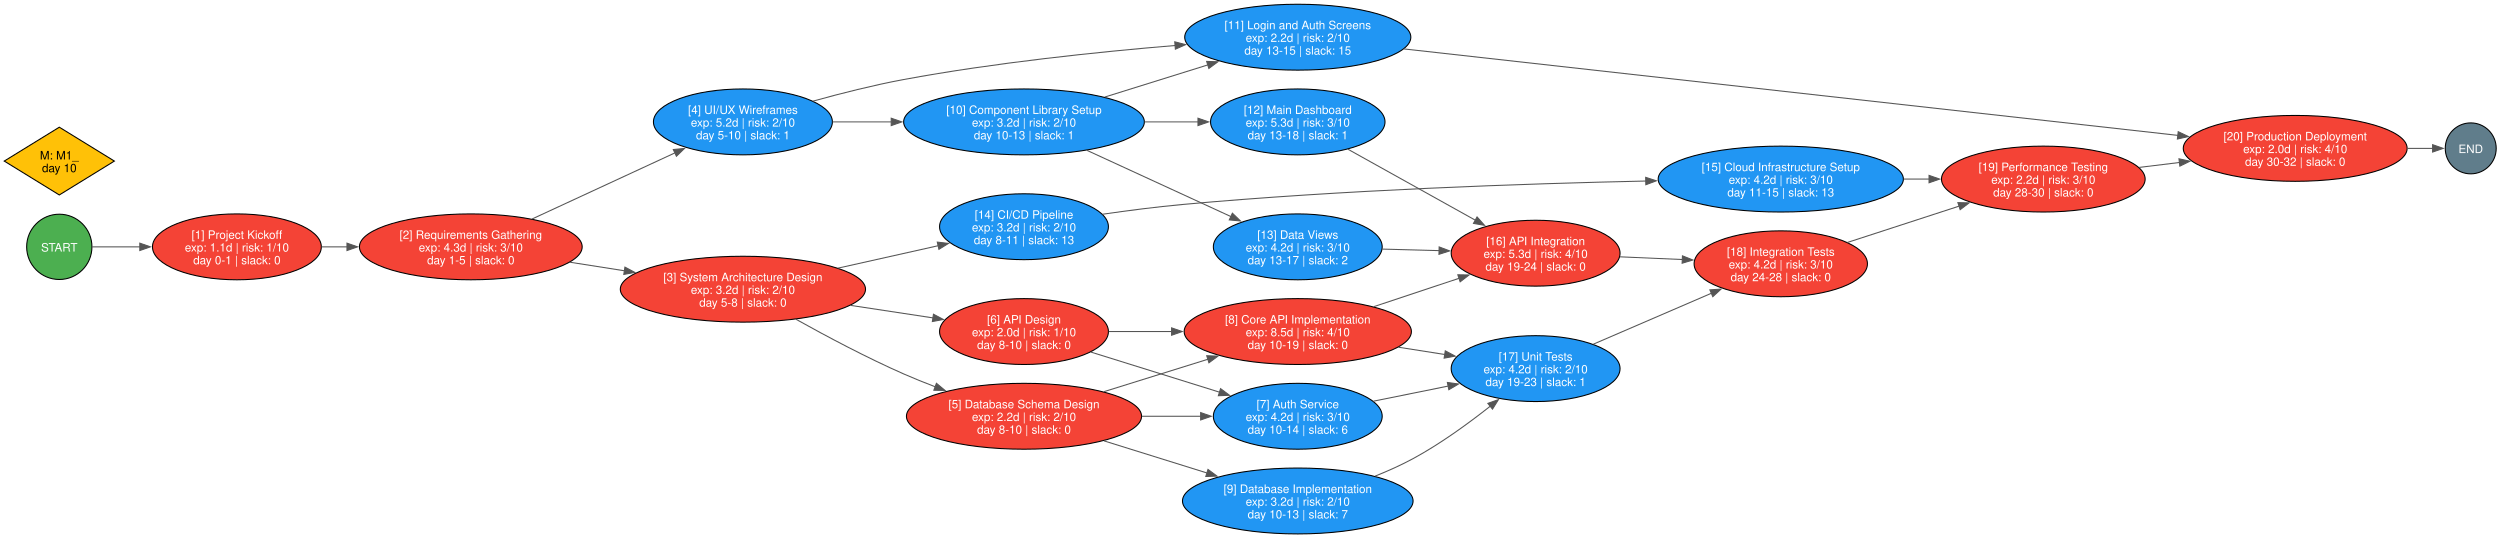
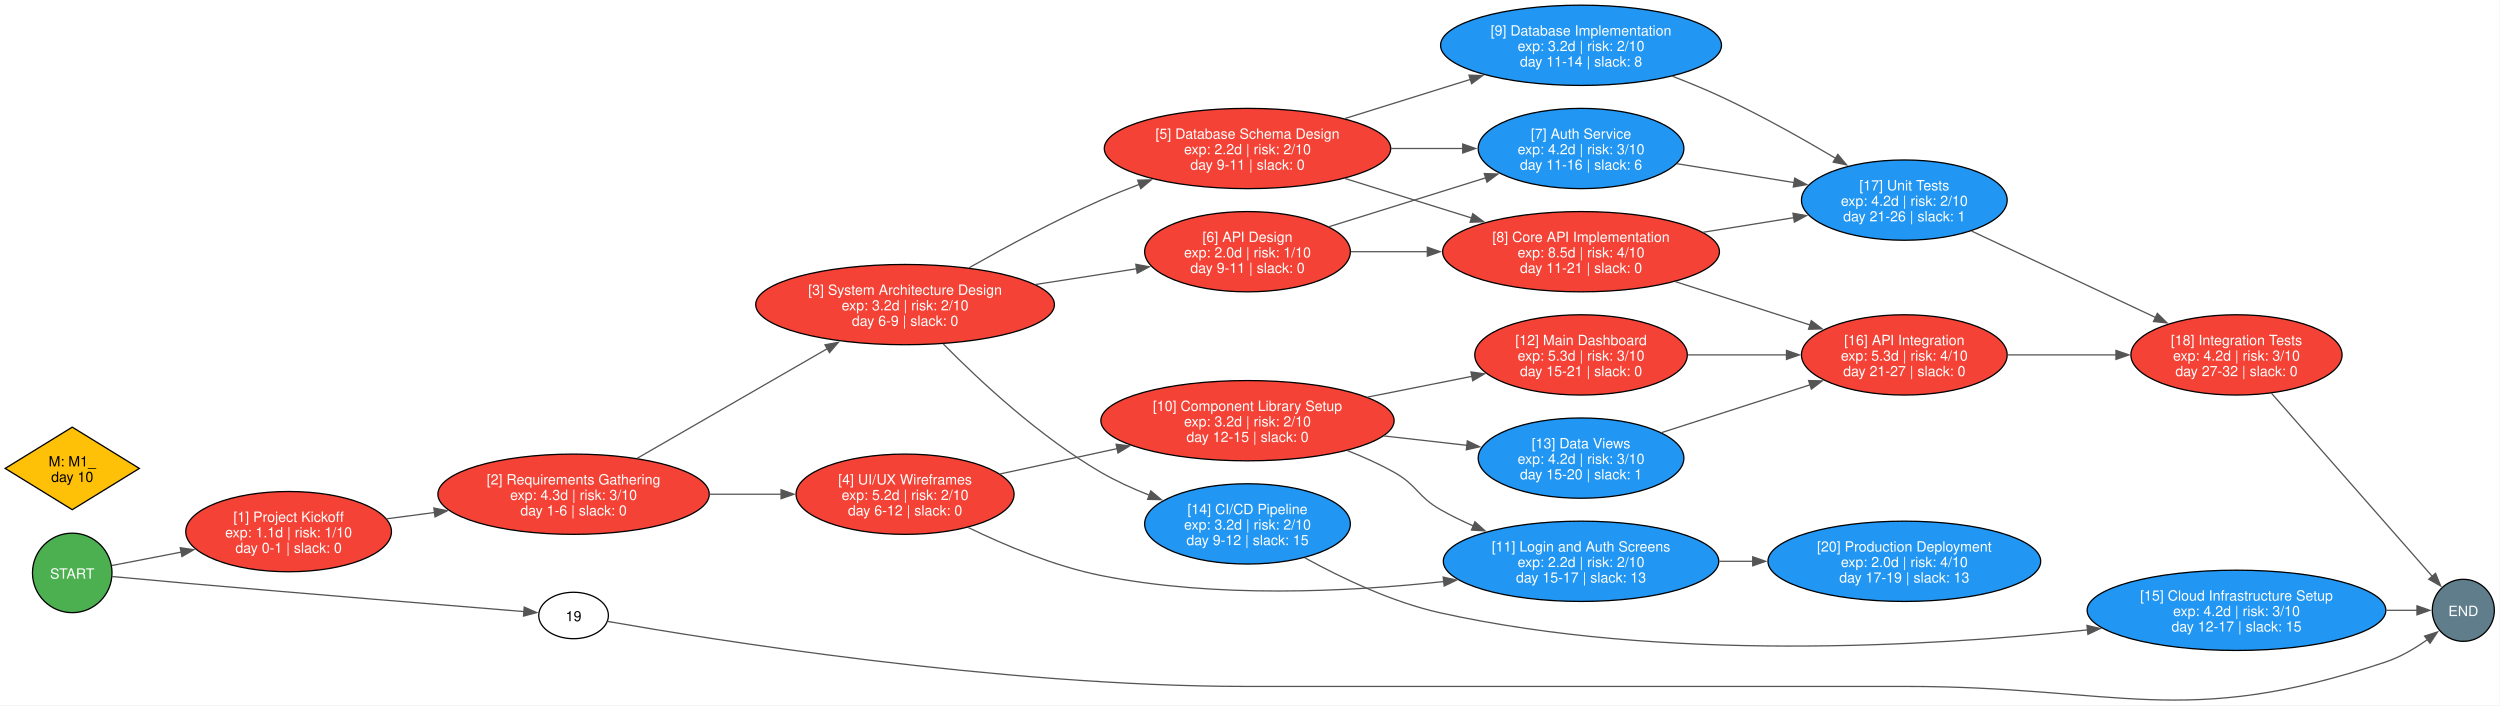
- <svg xmlns="http://www.w3.org/2000/svg" width="2361pt" height="508pt" viewBox="0.00 0.00 2361.00 508.00">
-   <g id="graph0" class="graph" transform="scale(1 1) rotate(0) translate(4 504.23)">
-     <polygon fill="white" stroke="none" points="-4,4 -4,-504.23 2357.41,-504.23 2357.41,4 -4,4" />
+ <svg xmlns="http://www.w3.org/2000/svg" width="1938pt" height="547pt" viewBox="0.00 0.00 1938.00 547.00">
+   <g id="graph0" class="graph" transform="scale(1 1) rotate(0) translate(4 542.85)">
+     <polygon fill="white" stroke="none" points="-4,4 -4,-542.85 1933.63,-542.85 1933.63,4 -4,4" />
    <g id="node1" class="node">
-       <ellipse fill="#4caf50" stroke="black" cx="52" cy="-271.11" rx="30.82" ry="30.82" />
-       <text xml:space="preserve" text-anchor="middle" x="52" y="-266.66" font-family="Helvetica,sans-Serif" font-size="11.00" fill="white">START</text>
+       <ellipse fill="#4caf50" stroke="black" cx="52" cy="-98.73" rx="30.82" ry="30.82" />
+       <text xml:space="preserve" text-anchor="middle" x="52" y="-94.28" font-family="Helvetica,sans-Serif" font-size="11.00" fill="white">START</text>
    </g>
    <g id="node3" class="node">
-       <ellipse fill="#f44336" stroke="black" cx="219.73" cy="-271.11" rx="79.73" ry="31.11" />
-       <text xml:space="preserve" text-anchor="middle" x="219.73" y="-278.66" font-family="Helvetica,sans-Serif" font-size="11.00" fill="white">[1] Project Kickoff</text>
-       <text xml:space="preserve" text-anchor="middle" x="219.73" y="-266.66" font-family="Helvetica,sans-Serif" font-size="11.00" fill="white">exp: 1.1d | risk: 1/10</text>
-       <text xml:space="preserve" text-anchor="middle" x="219.73" y="-254.66" font-family="Helvetica,sans-Serif" font-size="11.00" fill="white">day 0-1 | slack: 0</text>
+       <ellipse fill="#f44336" stroke="black" cx="219.73" cy="-130.73" rx="79.73" ry="31.11" />
+       <text xml:space="preserve" text-anchor="middle" x="219.73" y="-138.28" font-family="Helvetica,sans-Serif" font-size="11.00" fill="white">[1] Project Kickoff</text>
+       <text xml:space="preserve" text-anchor="middle" x="219.73" y="-126.28" font-family="Helvetica,sans-Serif" font-size="11.00" fill="white">exp: 1.1d | risk: 1/10</text>
+       <text xml:space="preserve" text-anchor="middle" x="219.73" y="-114.28" font-family="Helvetica,sans-Serif" font-size="11.00" fill="white">day 0-1 | slack: 0</text>
    </g>
    <g id="edge1" class="edge">
-       <path fill="none" stroke="#555555" d="M83.01,-271.11C95.97,-271.11 111.89,-271.11 128.21,-271.11" />
-       <polygon fill="#555555" stroke="#555555" points="128.03,-274.61 138.03,-271.11 128.03,-267.61 128.03,-274.61" />
+       <path fill="none" stroke="#555555" d="M82.63,-104.45C97.88,-107.4 117.29,-111.15 136.65,-114.89" />
+       <polygon fill="#555555" stroke="#555555" points="135.73,-118.27 146.21,-116.73 137.05,-111.4 135.73,-118.27" />
+     </g>
+     <g id="node22" class="node">
+       <ellipse fill="none" stroke="black" cx="440.63" cy="-65.73" rx="27" ry="18" />
+       <text xml:space="preserve" text-anchor="middle" x="440.63" y="-61.28" font-family="Helvetica,sans-Serif" font-size="11.00">19</text>
+     </g>
+     <g id="edge2" class="edge">
+       <path fill="none" stroke="#555555" d="M82.79,-95.93C99.59,-94.37 120.96,-92.4 140,-90.73 234.43,-82.45 345.65,-73.34 402.33,-68.74" />
+       <polygon fill="#555555" stroke="#555555" points="402.38,-72.25 412.07,-67.96 401.82,-65.27 402.38,-72.25" />
    </g>
    <g id="node2" class="node">
-       <ellipse fill="#607d8b" stroke="black" cx="2329.36" cy="-364.11" rx="24.05" ry="24.05" />
-       <text xml:space="preserve" text-anchor="middle" x="2329.36" y="-359.66" font-family="Helvetica,sans-Serif" font-size="11.00" fill="white">END</text>
+       <ellipse fill="#607d8b" stroke="black" cx="1905.57" cy="-69.73" rx="24.05" ry="24.05" />
+       <text xml:space="preserve" text-anchor="middle" x="1905.57" y="-65.28" font-family="Helvetica,sans-Serif" font-size="11.00" fill="white">END</text>
    </g>
    <g id="node4" class="node">
-       <ellipse fill="#f44336" stroke="black" cx="440.63" cy="-271.11" rx="105.18" ry="31.11" />
-       <text xml:space="preserve" text-anchor="middle" x="440.63" y="-278.66" font-family="Helvetica,sans-Serif" font-size="11.00" fill="white">[2] Requirements Gathering</text>
-       <text xml:space="preserve" text-anchor="middle" x="440.63" y="-266.66" font-family="Helvetica,sans-Serif" font-size="11.00" fill="white">exp: 4.3d | risk: 3/10</text>
-       <text xml:space="preserve" text-anchor="middle" x="440.63" y="-254.66" font-family="Helvetica,sans-Serif" font-size="11.00" fill="white">day 1-5 | slack: 0</text>
-     </g>
-     <g id="edge2" class="edge">
-       <path fill="none" stroke="#555555" d="M299.76,-271.11C307.58,-271.11 315.63,-271.11 323.73,-271.11" />
-       <polygon fill="#555555" stroke="#555555" points="323.68,-274.61 333.68,-271.11 323.68,-267.61 323.68,-274.61" />
+       <ellipse fill="#f44336" stroke="black" cx="440.63" cy="-159.73" rx="105.18" ry="31.11" />
+       <text xml:space="preserve" text-anchor="middle" x="440.63" y="-167.28" font-family="Helvetica,sans-Serif" font-size="11.00" fill="white">[2] Requirements Gathering</text>
+       <text xml:space="preserve" text-anchor="middle" x="440.63" y="-155.28" font-family="Helvetica,sans-Serif" font-size="11.00" fill="white">exp: 4.3d | risk: 3/10</text>
+       <text xml:space="preserve" text-anchor="middle" x="440.63" y="-143.28" font-family="Helvetica,sans-Serif" font-size="11.00" fill="white">day 1-6 | slack: 0</text>
+     </g>
+     <g id="edge3" class="edge">
+       <path fill="none" stroke="#555555" d="M295.76,-140.67C307.82,-142.27 320.5,-143.95 333.13,-145.62" />
+       <polygon fill="#555555" stroke="#555555" points="332.33,-149.05 342.7,-146.89 333.24,-142.11 332.33,-149.05" />
    </g>
    <g id="node5" class="node">
-       <ellipse fill="#f44336" stroke="black" cx="697.61" cy="-231.11" rx="115.79" ry="31.11" />
-       <text xml:space="preserve" text-anchor="middle" x="697.61" y="-238.66" font-family="Helvetica,sans-Serif" font-size="11.00" fill="white">[3] System Architecture Design</text>
-       <text xml:space="preserve" text-anchor="middle" x="697.61" y="-226.66" font-family="Helvetica,sans-Serif" font-size="11.00" fill="white">exp: 3.2d | risk: 2/10</text>
-       <text xml:space="preserve" text-anchor="middle" x="697.61" y="-214.66" font-family="Helvetica,sans-Serif" font-size="11.00" fill="white">day 5-8 | slack: 0</text>
-     </g>
-     <g id="edge3" class="edge">
-       <path fill="none" stroke="#555555" d="M534.41,-256.56C551.11,-253.94 568.67,-251.18 585.83,-248.49" />
-       <polygon fill="#555555" stroke="#555555" points="586.19,-251.98 595.53,-246.97 585.11,-245.06 586.19,-251.98" />
+       <ellipse fill="#f44336" stroke="black" cx="697.61" cy="-306.73" rx="115.79" ry="31.11" />
+       <text xml:space="preserve" text-anchor="middle" x="697.61" y="-314.28" font-family="Helvetica,sans-Serif" font-size="11.00" fill="white">[3] System Architecture Design</text>
+       <text xml:space="preserve" text-anchor="middle" x="697.61" y="-302.28" font-family="Helvetica,sans-Serif" font-size="11.00" fill="white">exp: 3.2d | risk: 2/10</text>
+       <text xml:space="preserve" text-anchor="middle" x="697.61" y="-290.28" font-family="Helvetica,sans-Serif" font-size="11.00" fill="white">day 6-9 | slack: 0</text>
+     </g>
+     <g id="edge4" class="edge">
+       <path fill="none" stroke="#555555" d="M489.89,-187.56C531.77,-211.7 592.54,-246.74 637.36,-272.58" />
+       <polygon fill="#555555" stroke="#555555" points="635.52,-275.55 645.93,-277.52 639.02,-269.49 635.52,-275.55" />
    </g>
    <g id="node6" class="node">
-       <ellipse fill="#2196f3" stroke="black" cx="697.61" cy="-389.11" rx="84.5" ry="31.11" />
-       <text xml:space="preserve" text-anchor="middle" x="697.61" y="-396.66" font-family="Helvetica,sans-Serif" font-size="11.00" fill="white">[4] UI/UX Wireframes</text>
-       <text xml:space="preserve" text-anchor="middle" x="697.61" y="-384.66" font-family="Helvetica,sans-Serif" font-size="11.00" fill="white">exp: 5.2d | risk: 2/10</text>
-       <text xml:space="preserve" text-anchor="middle" x="697.61" y="-372.66" font-family="Helvetica,sans-Serif" font-size="11.00" fill="white">day 5-10 | slack: 1</text>
-     </g>
-     <g id="edge4" class="edge">
-       <path fill="none" stroke="#555555" d="M498.54,-297.45C538.59,-315.98 592.21,-340.8 633.56,-359.93" />
-       <polygon fill="#555555" stroke="#555555" points="631.87,-363.01 642.42,-364.03 634.81,-356.66 631.87,-363.01" />
+       <ellipse fill="#f44336" stroke="black" cx="697.61" cy="-159.73" rx="84.5" ry="31.11" />
+       <text xml:space="preserve" text-anchor="middle" x="697.61" y="-167.28" font-family="Helvetica,sans-Serif" font-size="11.00" fill="white">[4] UI/UX Wireframes</text>
+       <text xml:space="preserve" text-anchor="middle" x="697.61" y="-155.28" font-family="Helvetica,sans-Serif" font-size="11.00" fill="white">exp: 5.2d | risk: 2/10</text>
+       <text xml:space="preserve" text-anchor="middle" x="697.61" y="-143.28" font-family="Helvetica,sans-Serif" font-size="11.00" fill="white">day 6-12 | slack: 0</text>
+     </g>
+     <g id="edge5" class="edge">
+       <path fill="none" stroke="#555555" d="M546.08,-159.73C564.44,-159.73 583.46,-159.73 601.55,-159.73" />
+       <polygon fill="#555555" stroke="#555555" points="601.47,-163.23 611.47,-159.73 601.47,-156.23 601.47,-163.23" />
    </g>
    <g id="node7" class="node">
-       <ellipse fill="#f44336" stroke="black" cx="963.06" cy="-111.11" rx="111.02" ry="31.11" />
-       <text xml:space="preserve" text-anchor="middle" x="963.06" y="-118.66" font-family="Helvetica,sans-Serif" font-size="11.00" fill="white">[5] Database Schema Design</text>
-       <text xml:space="preserve" text-anchor="middle" x="963.06" y="-106.66" font-family="Helvetica,sans-Serif" font-size="11.00" fill="white">exp: 2.2d | risk: 2/10</text>
-       <text xml:space="preserve" text-anchor="middle" x="963.06" y="-94.66" font-family="Helvetica,sans-Serif" font-size="11.00" fill="white">day 8-10 | slack: 0</text>
-     </g>
-     <g id="edge5" class="edge">
-       <path fill="none" stroke="#555555" d="M747.62,-202.76C776.68,-186.54 814.54,-166.45 849.39,-151.11 858.98,-146.89 869.17,-142.78 879.35,-138.9" />
-       <polygon fill="#555555" stroke="#555555" points="880.36,-142.26 888.5,-135.48 877.91,-135.7 880.36,-142.26" />
+       <ellipse fill="#f44336" stroke="black" cx="963.06" cy="-427.73" rx="111.02" ry="31.11" />
+       <text xml:space="preserve" text-anchor="middle" x="963.06" y="-435.28" font-family="Helvetica,sans-Serif" font-size="11.00" fill="white">[5] Database Schema Design</text>
+       <text xml:space="preserve" text-anchor="middle" x="963.06" y="-423.28" font-family="Helvetica,sans-Serif" font-size="11.00" fill="white">exp: 2.2d | risk: 2/10</text>
+       <text xml:space="preserve" text-anchor="middle" x="963.06" y="-411.28" font-family="Helvetica,sans-Serif" font-size="11.00" fill="white">day 9-11 | slack: 0</text>
+     </g>
+     <g id="edge6" class="edge">
+       <path fill="none" stroke="#555555" d="M747.24,-335.29C776.33,-351.76 814.35,-372.21 849.39,-387.73 858.97,-391.98 869.15,-396.1 879.33,-399.99" />
+       <polygon fill="#555555" stroke="#555555" points="877.89,-403.19 888.48,-403.42 880.34,-396.63 877.89,-403.19" />
    </g>
    <g id="node8" class="node">
-       <ellipse fill="#f44336" stroke="black" cx="963.06" cy="-191.11" rx="79.73" ry="31.11" />
-       <text xml:space="preserve" text-anchor="middle" x="963.06" y="-198.66" font-family="Helvetica,sans-Serif" font-size="11.00" fill="white">[6] API Design</text>
-       <text xml:space="preserve" text-anchor="middle" x="963.06" y="-186.66" font-family="Helvetica,sans-Serif" font-size="11.00" fill="white">exp: 2.0d | risk: 1/10</text>
-       <text xml:space="preserve" text-anchor="middle" x="963.06" y="-174.66" font-family="Helvetica,sans-Serif" font-size="11.00" fill="white">day 8-10 | slack: 0</text>
-     </g>
-     <g id="edge6" class="edge">
-       <path fill="none" stroke="#555555" d="M799.33,-215.82C825.03,-211.92 852.4,-207.76 877.21,-204" />
-       <polygon fill="#555555" stroke="#555555" points="877.56,-207.48 886.92,-202.52 876.51,-200.56 877.56,-207.48" />
+       <ellipse fill="#f44336" stroke="black" cx="963.06" cy="-347.73" rx="79.73" ry="31.11" />
+       <text xml:space="preserve" text-anchor="middle" x="963.06" y="-355.28" font-family="Helvetica,sans-Serif" font-size="11.00" fill="white">[6] API Design</text>
+       <text xml:space="preserve" text-anchor="middle" x="963.06" y="-343.28" font-family="Helvetica,sans-Serif" font-size="11.00" fill="white">exp: 2.0d | risk: 1/10</text>
+       <text xml:space="preserve" text-anchor="middle" x="963.06" y="-331.28" font-family="Helvetica,sans-Serif" font-size="11.00" fill="white">day 9-11 | slack: 0</text>
+     </g>
+     <g id="edge7" class="edge">
+       <path fill="none" stroke="#555555" d="M798.58,-322.29C824.46,-326.32 852.08,-330.62 877.1,-334.51" />
+       <polygon fill="#555555" stroke="#555555" points="876.49,-337.96 886.91,-336.04 877.57,-331.04 876.49,-337.96" />
    </g>
    <g id="node16" class="node">
-       <ellipse fill="#2196f3" stroke="black" cx="963.06" cy="-290.11" rx="79.73" ry="31.11" />
-       <text xml:space="preserve" text-anchor="middle" x="963.06" y="-297.66" font-family="Helvetica,sans-Serif" font-size="11.00" fill="white">[14] CI/CD Pipeline</text>
-       <text xml:space="preserve" text-anchor="middle" x="963.06" y="-285.66" font-family="Helvetica,sans-Serif" font-size="11.00" fill="white">exp: 3.2d | risk: 2/10</text>
-       <text xml:space="preserve" text-anchor="middle" x="963.06" y="-273.66" font-family="Helvetica,sans-Serif" font-size="11.00" fill="white">day 8-11 | slack: 13</text>
-     </g>
-     <g id="edge7" class="edge">
-       <path fill="none" stroke="#555555" d="M787.43,-251.01C818.03,-257.86 852.1,-265.49 881.96,-272.17" />
-       <polygon fill="#555555" stroke="#555555" points="881.18,-275.59 891.7,-274.36 882.71,-268.76 881.18,-275.59" />
+       <ellipse fill="#2196f3" stroke="black" cx="963.06" cy="-136.73" rx="79.73" ry="31.11" />
+       <text xml:space="preserve" text-anchor="middle" x="963.06" y="-144.28" font-family="Helvetica,sans-Serif" font-size="11.00" fill="white">[14] CI/CD Pipeline</text>
+       <text xml:space="preserve" text-anchor="middle" x="963.06" y="-132.28" font-family="Helvetica,sans-Serif" font-size="11.00" fill="white">exp: 3.2d | risk: 2/10</text>
+       <text xml:space="preserve" text-anchor="middle" x="963.06" y="-120.28" font-family="Helvetica,sans-Serif" font-size="11.00" fill="white">day 9-12 | slack: 15</text>
+     </g>
+     <g id="edge8" class="edge">
+       <path fill="none" stroke="#555555" d="M727.22,-276.23C755.8,-247.26 802.17,-204.17 849.39,-176.73 861.03,-169.97 874,-164.07 886.88,-159.02" />
+       <polygon fill="#555555" stroke="#555555" points="888.1,-162.31 896.24,-155.52 885.64,-155.75 888.1,-162.31" />
    </g>
    <g id="node12" class="node">
-       <ellipse fill="#2196f3" stroke="black" cx="963.06" cy="-389.11" rx="113.67" ry="31.11" />
-       <text xml:space="preserve" text-anchor="middle" x="963.06" y="-396.66" font-family="Helvetica,sans-Serif" font-size="11.00" fill="white">[10] Component Library Setup</text>
-       <text xml:space="preserve" text-anchor="middle" x="963.06" y="-384.66" font-family="Helvetica,sans-Serif" font-size="11.00" fill="white">exp: 3.2d | risk: 2/10</text>
-       <text xml:space="preserve" text-anchor="middle" x="963.06" y="-372.66" font-family="Helvetica,sans-Serif" font-size="11.00" fill="white">day 10-13 | slack: 1</text>
-     </g>
-     <g id="edge8" class="edge">
-       <path fill="none" stroke="#555555" d="M782.33,-389.11C800,-389.11 819.02,-389.11 837.82,-389.11" />
-       <polygon fill="#555555" stroke="#555555" points="837.66,-392.61 847.66,-389.11 837.66,-385.61 837.66,-392.61" />
+       <ellipse fill="#f44336" stroke="black" cx="963.06" cy="-216.73" rx="113.67" ry="31.11" />
+       <text xml:space="preserve" text-anchor="middle" x="963.06" y="-224.28" font-family="Helvetica,sans-Serif" font-size="11.00" fill="white">[10] Component Library Setup</text>
+       <text xml:space="preserve" text-anchor="middle" x="963.06" y="-212.28" font-family="Helvetica,sans-Serif" font-size="11.00" fill="white">exp: 3.2d | risk: 2/10</text>
+       <text xml:space="preserve" text-anchor="middle" x="963.06" y="-200.28" font-family="Helvetica,sans-Serif" font-size="11.00" fill="white">day 12-15 | slack: 0</text>
+     </g>
+     <g id="edge9" class="edge">
+       <path fill="none" stroke="#555555" d="M771.29,-175.46C799.37,-181.53 831.96,-188.59 862.18,-195.12" />
+       <polygon fill="#555555" stroke="#555555" points="861.2,-198.49 871.71,-197.19 862.68,-191.65 861.2,-198.49" />
    </g>
    <g id="node13" class="node">
-       <ellipse fill="#2196f3" stroke="black" cx="1221.62" cy="-469.11" rx="106.77" ry="31.11" />
-       <text xml:space="preserve" text-anchor="middle" x="1221.62" y="-476.66" font-family="Helvetica,sans-Serif" font-size="11.00" fill="white">[11] Login and Auth Screens</text>
-       <text xml:space="preserve" text-anchor="middle" x="1221.62" y="-464.66" font-family="Helvetica,sans-Serif" font-size="11.00" fill="white">exp: 2.2d | risk: 2/10</text>
-       <text xml:space="preserve" text-anchor="middle" x="1221.62" y="-452.66" font-family="Helvetica,sans-Serif" font-size="11.00" fill="white">day 13-15 | slack: 15</text>
-     </g>
-     <g id="edge9" class="edge">
-       <path fill="none" stroke="#555555" d="M763.8,-408.72C790.17,-416.05 821.03,-423.85 849.39,-429.11 934.72,-444.93 1032.33,-455.15 1106.04,-461.29" />
-       <polygon fill="#555555" stroke="#555555" points="1105.44,-464.75 1115.69,-462.08 1106.01,-457.78 1105.44,-464.75" />
+       <ellipse fill="#2196f3" stroke="black" cx="1221.62" cy="-107.73" rx="106.77" ry="31.11" />
+       <text xml:space="preserve" text-anchor="middle" x="1221.62" y="-115.28" font-family="Helvetica,sans-Serif" font-size="11.00" fill="white">[11] Login and Auth Screens</text>
+       <text xml:space="preserve" text-anchor="middle" x="1221.62" y="-103.28" font-family="Helvetica,sans-Serif" font-size="11.00" fill="white">exp: 2.2d | risk: 2/10</text>
+       <text xml:space="preserve" text-anchor="middle" x="1221.62" y="-91.28" font-family="Helvetica,sans-Serif" font-size="11.00" fill="white">day 15-17 | slack: 13</text>
+     </g>
+     <g id="edge10" class="edge">
+       <path fill="none" stroke="#555555" d="M746.62,-133.91C775.5,-119.87 813.51,-103.93 849.39,-96.73 937.79,-79.01 1040.37,-83.93 1115.27,-92.04" />
+       <polygon fill="#555555" stroke="#555555" points="1114.74,-95.51 1125.07,-93.15 1115.53,-88.55 1114.74,-95.51" />
    </g>
    <g id="node9" class="node">
-       <ellipse fill="#2196f3" stroke="black" cx="1221.62" cy="-111.11" rx="79.73" ry="31.11" />
-       <text xml:space="preserve" text-anchor="middle" x="1221.62" y="-118.66" font-family="Helvetica,sans-Serif" font-size="11.00" fill="white">[7] Auth Service</text>
-       <text xml:space="preserve" text-anchor="middle" x="1221.62" y="-106.66" font-family="Helvetica,sans-Serif" font-size="11.00" fill="white">exp: 4.2d | risk: 3/10</text>
-       <text xml:space="preserve" text-anchor="middle" x="1221.62" y="-94.66" font-family="Helvetica,sans-Serif" font-size="11.00" fill="white">day 10-14 | slack: 6</text>
-     </g>
-     <g id="edge10" class="edge">
-       <path fill="none" stroke="#555555" d="M1074.36,-111.11C1092.94,-111.11 1112.03,-111.11 1130.04,-111.11" />
-       <polygon fill="#555555" stroke="#555555" points="1129.89,-114.61 1139.89,-111.11 1129.89,-107.61 1129.89,-114.61" />
+       <ellipse fill="#2196f3" stroke="black" cx="1221.62" cy="-427.73" rx="79.73" ry="31.11" />
+       <text xml:space="preserve" text-anchor="middle" x="1221.62" y="-435.28" font-family="Helvetica,sans-Serif" font-size="11.00" fill="white">[7] Auth Service</text>
+       <text xml:space="preserve" text-anchor="middle" x="1221.62" y="-423.28" font-family="Helvetica,sans-Serif" font-size="11.00" fill="white">exp: 4.2d | risk: 3/10</text>
+       <text xml:space="preserve" text-anchor="middle" x="1221.62" y="-411.28" font-family="Helvetica,sans-Serif" font-size="11.00" fill="white">day 11-16 | slack: 6</text>
+     </g>
+     <g id="edge11" class="edge">
+       <path fill="none" stroke="#555555" d="M1074.36,-427.73C1092.94,-427.73 1112.03,-427.73 1130.04,-427.73" />
+       <polygon fill="#555555" stroke="#555555" points="1129.89,-431.23 1139.89,-427.73 1129.89,-424.23 1129.89,-431.23" />
    </g>
    <g id="node10" class="node">
-       <ellipse fill="#f44336" stroke="black" cx="1221.62" cy="-191.11" rx="107.3" ry="31.11" />
-       <text xml:space="preserve" text-anchor="middle" x="1221.62" y="-198.66" font-family="Helvetica,sans-Serif" font-size="11.00" fill="white">[8] Core API Implementation</text>
-       <text xml:space="preserve" text-anchor="middle" x="1221.62" y="-186.66" font-family="Helvetica,sans-Serif" font-size="11.00" fill="white">exp: 8.5d | risk: 4/10</text>
-       <text xml:space="preserve" text-anchor="middle" x="1221.62" y="-174.66" font-family="Helvetica,sans-Serif" font-size="11.00" fill="white">day 10-19 | slack: 0</text>
-     </g>
-     <g id="edge11" class="edge">
-       <path fill="none" stroke="#555555" d="M1038.61,-134.36C1069.45,-143.98 1105.35,-155.17 1137.07,-165.06" />
-       <polygon fill="#555555" stroke="#555555" points="1135.62,-168.27 1146.21,-167.91 1137.71,-161.59 1135.62,-168.27" />
+       <ellipse fill="#f44336" stroke="black" cx="1221.62" cy="-347.73" rx="107.3" ry="31.11" />
+       <text xml:space="preserve" text-anchor="middle" x="1221.62" y="-355.28" font-family="Helvetica,sans-Serif" font-size="11.00" fill="white">[8] Core API Implementation</text>
+       <text xml:space="preserve" text-anchor="middle" x="1221.62" y="-343.28" font-family="Helvetica,sans-Serif" font-size="11.00" fill="white">exp: 8.5d | risk: 4/10</text>
+       <text xml:space="preserve" text-anchor="middle" x="1221.62" y="-331.28" font-family="Helvetica,sans-Serif" font-size="11.00" fill="white">day 11-21 | slack: 0</text>
+     </g>
+     <g id="edge12" class="edge">
+       <path fill="none" stroke="#555555" d="M1038.61,-404.49C1069.45,-394.87 1105.35,-383.68 1137.07,-373.79" />
+       <polygon fill="#555555" stroke="#555555" points="1137.71,-377.25 1146.21,-370.94 1135.62,-370.57 1137.71,-377.25" />
    </g>
    <g id="node11" class="node">
-       <ellipse fill="#2196f3" stroke="black" cx="1221.62" cy="-31.11" rx="108.89" ry="31.11" />
-       <text xml:space="preserve" text-anchor="middle" x="1221.62" y="-38.66" font-family="Helvetica,sans-Serif" font-size="11.00" fill="white">[9] Database Implementation</text>
-       <text xml:space="preserve" text-anchor="middle" x="1221.62" y="-26.66" font-family="Helvetica,sans-Serif" font-size="11.00" fill="white">exp: 3.2d | risk: 2/10</text>
-       <text xml:space="preserve" text-anchor="middle" x="1221.62" y="-14.66" font-family="Helvetica,sans-Serif" font-size="11.00" fill="white">day 10-13 | slack: 7</text>
-     </g>
-     <g id="edge12" class="edge">
-       <path fill="none" stroke="#555555" d="M1038.61,-87.87C1069.05,-78.37 1104.42,-67.35 1135.84,-57.55" />
-       <polygon fill="#555555" stroke="#555555" points="1136.82,-60.91 1145.33,-54.59 1134.74,-54.23 1136.82,-60.91" />
+       <ellipse fill="#2196f3" stroke="black" cx="1221.62" cy="-507.73" rx="108.89" ry="31.11" />
+       <text xml:space="preserve" text-anchor="middle" x="1221.62" y="-515.28" font-family="Helvetica,sans-Serif" font-size="11.00" fill="white">[9] Database Implementation</text>
+       <text xml:space="preserve" text-anchor="middle" x="1221.62" y="-503.28" font-family="Helvetica,sans-Serif" font-size="11.00" fill="white">exp: 3.2d | risk: 2/10</text>
+       <text xml:space="preserve" text-anchor="middle" x="1221.62" y="-491.28" font-family="Helvetica,sans-Serif" font-size="11.00" fill="white">day 11-14 | slack: 8</text>
    </g>
    <g id="edge13" class="edge">
-       <path fill="none" stroke="#555555" d="M1026.17,-171.75C1062.9,-160.29 1109.61,-145.73 1148.04,-133.75" />
-       <polygon fill="#555555" stroke="#555555" points="1148.7,-137.21 1157.2,-130.89 1146.61,-130.52 1148.7,-137.21" />
+       <path fill="none" stroke="#555555" d="M1038.61,-450.98C1069.05,-460.47 1104.42,-471.5 1135.84,-481.3" />
+       <polygon fill="#555555" stroke="#555555" points="1134.74,-484.62 1145.33,-484.25 1136.82,-477.94 1134.74,-484.62" />
    </g>
    <g id="edge14" class="edge">
-       <path fill="none" stroke="#555555" d="M1043.13,-191.11C1061.93,-191.11 1082.38,-191.11 1102.51,-191.11" />
-       <polygon fill="#555555" stroke="#555555" points="1102.45,-194.61 1112.45,-191.11 1102.45,-187.61 1102.45,-194.61" />
+       <path fill="none" stroke="#555555" d="M1026.17,-367.1C1062.9,-378.55 1109.61,-393.12 1148.04,-405.1" />
+       <polygon fill="#555555" stroke="#555555" points="1146.61,-408.32 1157.2,-407.96 1148.7,-401.64 1146.61,-408.32" />
+     </g>
+     <g id="edge15" class="edge">
+       <path fill="none" stroke="#555555" d="M1043.13,-347.73C1061.93,-347.73 1082.38,-347.73 1102.51,-347.73" />
+       <polygon fill="#555555" stroke="#555555" points="1102.45,-351.23 1112.45,-347.73 1102.45,-344.23 1102.45,-351.23" />
    </g>
    <g id="node19" class="node">
-       <ellipse fill="#2196f3" stroke="black" cx="1446.24" cy="-156.11" rx="79.73" ry="31.11" />
-       <text xml:space="preserve" text-anchor="middle" x="1446.24" y="-163.66" font-family="Helvetica,sans-Serif" font-size="11.00" fill="white">[17] Unit Tests</text>
-       <text xml:space="preserve" text-anchor="middle" x="1446.24" y="-151.66" font-family="Helvetica,sans-Serif" font-size="11.00" fill="white">exp: 4.2d | risk: 2/10</text>
-       <text xml:space="preserve" text-anchor="middle" x="1446.24" y="-139.66" font-family="Helvetica,sans-Serif" font-size="11.00" fill="white">day 19-23 | slack: 1</text>
-     </g>
-     <g id="edge15" class="edge">
-       <path fill="none" stroke="#555555" d="M1293.06,-125.35C1315.5,-129.89 1340.52,-134.94 1363.68,-139.63" />
-       <polygon fill="#555555" stroke="#555555" points="1362.9,-143.04 1373.4,-141.59 1364.29,-136.18 1362.9,-143.04" />
+       <ellipse fill="#2196f3" stroke="black" cx="1472.23" cy="-387.73" rx="79.73" ry="31.11" />
+       <text xml:space="preserve" text-anchor="middle" x="1472.23" y="-395.28" font-family="Helvetica,sans-Serif" font-size="11.00" fill="white">[17] Unit Tests</text>
+       <text xml:space="preserve" text-anchor="middle" x="1472.23" y="-383.28" font-family="Helvetica,sans-Serif" font-size="11.00" fill="white">exp: 4.2d | risk: 2/10</text>
+       <text xml:space="preserve" text-anchor="middle" x="1472.23" y="-371.28" font-family="Helvetica,sans-Serif" font-size="11.00" fill="white">day 21-26 | slack: 1</text>
+     </g>
+     <g id="edge16" class="edge">
+       <path fill="none" stroke="#555555" d="M1295.87,-415.95C1324.44,-411.35 1357.38,-406.05 1386.93,-401.3" />
+       <polygon fill="#555555" stroke="#555555" points="1387.27,-404.79 1396.58,-399.74 1386.16,-397.88 1387.27,-404.79" />
    </g>
    <g id="node18" class="node">
-       <ellipse fill="#f44336" stroke="black" cx="1446.24" cy="-265.11" rx="79.73" ry="31.11" />
-       <text xml:space="preserve" text-anchor="middle" x="1446.24" y="-272.66" font-family="Helvetica,sans-Serif" font-size="11.00" fill="white">[16] API Integration</text>
-       <text xml:space="preserve" text-anchor="middle" x="1446.24" y="-260.66" font-family="Helvetica,sans-Serif" font-size="11.00" fill="white">exp: 5.3d | risk: 4/10</text>
-       <text xml:space="preserve" text-anchor="middle" x="1446.24" y="-248.66" font-family="Helvetica,sans-Serif" font-size="11.00" fill="white">day 19-24 | slack: 0</text>
-     </g>
-     <g id="edge16" class="edge">
-       <path fill="none" stroke="#555555" d="M1293.37,-214.63C1319.1,-223.18 1348.19,-232.85 1373.97,-241.42" />
-       <polygon fill="#555555" stroke="#555555" points="1372.76,-244.71 1383.36,-244.54 1374.97,-238.07 1372.76,-244.71" />
+       <ellipse fill="#f44336" stroke="black" cx="1472.23" cy="-267.73" rx="79.73" ry="31.11" />
+       <text xml:space="preserve" text-anchor="middle" x="1472.23" y="-275.28" font-family="Helvetica,sans-Serif" font-size="11.00" fill="white">[16] API Integration</text>
+       <text xml:space="preserve" text-anchor="middle" x="1472.23" y="-263.28" font-family="Helvetica,sans-Serif" font-size="11.00" fill="white">exp: 5.3d | risk: 4/10</text>
+       <text xml:space="preserve" text-anchor="middle" x="1472.23" y="-251.28" font-family="Helvetica,sans-Serif" font-size="11.00" fill="white">day 21-27 | slack: 0</text>
    </g>
    <g id="edge17" class="edge">
-       <path fill="none" stroke="#555555" d="M1316.71,-176.32C1331.23,-174.04 1346.14,-171.69 1360.43,-169.45" />
-       <polygon fill="#555555" stroke="#555555" points="1360.92,-172.91 1370.25,-167.9 1359.83,-166 1360.92,-172.91" />
+       <path fill="none" stroke="#555555" d="M1294.53,-324.59C1327.39,-314.02 1366.22,-301.53 1399.1,-290.95" />
+       <polygon fill="#555555" stroke="#555555" points="1400.12,-294.29 1408.56,-287.9 1397.97,-287.63 1400.12,-294.29" />
    </g>
    <g id="edge18" class="edge">
-       <path fill="none" stroke="#555555" d="M1294.69,-54.59C1306.91,-59.48 1319.28,-65.02 1330.52,-71.11 1356.15,-84.99 1382.44,-104.06 1403.38,-120.62" />
-       <polygon fill="#555555" stroke="#555555" points="1401.13,-123.3 1411.12,-126.83 1405.51,-117.84 1401.13,-123.3" />
+       <path fill="none" stroke="#555555" d="M1316.26,-362.8C1339.34,-366.51 1363.92,-370.47 1386.55,-374.11" />
+       <polygon fill="#555555" stroke="#555555" points="1385.91,-377.55 1396.34,-375.68 1387.02,-370.64 1385.91,-377.55" />
    </g>
    <g id="edge19" class="edge">
-       <path fill="none" stroke="#555555" d="M1039.31,-412.57C1069.86,-422.1 1105.28,-433.15 1136.67,-442.94" />
-       <polygon fill="#555555" stroke="#555555" points="1135.56,-446.25 1146.15,-445.89 1137.64,-439.57 1135.56,-446.25" />
+       <path fill="none" stroke="#555555" d="M1292.38,-483.76C1305.21,-478.82 1318.39,-473.39 1330.52,-467.73 1360.67,-453.69 1393.03,-435.52 1419.1,-420.06" />
+       <polygon fill="#555555" stroke="#555555" points="1420.68,-423.19 1427.47,-415.05 1417.09,-417.18 1420.68,-423.19" />
+     </g>
+     <g id="edge20" class="edge">
+       <path fill="none" stroke="#555555" d="M1040.45,-193.57C1052.89,-188.69 1065.4,-183.06 1076.73,-176.73 1094.66,-166.71 1094.86,-157.88 1112.73,-147.73 1120.78,-143.16 1129.46,-138.93 1138.26,-135.07" />
+       <polygon fill="#555555" stroke="#555555" points="1139.38,-138.4 1147.24,-131.3 1136.66,-131.95 1139.38,-138.4" />
    </g>
    <g id="node14" class="node">
-       <ellipse fill="#2196f3" stroke="black" cx="1221.62" cy="-389.11" rx="82.38" ry="31.11" />
-       <text xml:space="preserve" text-anchor="middle" x="1221.62" y="-396.66" font-family="Helvetica,sans-Serif" font-size="11.00" fill="white">[12] Main Dashboard</text>
-       <text xml:space="preserve" text-anchor="middle" x="1221.62" y="-384.66" font-family="Helvetica,sans-Serif" font-size="11.00" fill="white">exp: 5.3d | risk: 3/10</text>
-       <text xml:space="preserve" text-anchor="middle" x="1221.62" y="-372.66" font-family="Helvetica,sans-Serif" font-size="11.00" fill="white">day 13-18 | slack: 1</text>
-     </g>
-     <g id="edge20" class="edge">
-       <path fill="none" stroke="#555555" d="M1076.97,-389.11C1093.9,-389.11 1111.19,-389.11 1127.64,-389.11" />
-       <polygon fill="#555555" stroke="#555555" points="1127.37,-392.61 1137.37,-389.11 1127.37,-385.61 1127.37,-392.61" />
+       <ellipse fill="#f44336" stroke="black" cx="1221.62" cy="-267.73" rx="82.38" ry="31.11" />
+       <text xml:space="preserve" text-anchor="middle" x="1221.62" y="-275.28" font-family="Helvetica,sans-Serif" font-size="11.00" fill="white">[12] Main Dashboard</text>
+       <text xml:space="preserve" text-anchor="middle" x="1221.62" y="-263.28" font-family="Helvetica,sans-Serif" font-size="11.00" fill="white">exp: 5.3d | risk: 3/10</text>
+       <text xml:space="preserve" text-anchor="middle" x="1221.62" y="-251.28" font-family="Helvetica,sans-Serif" font-size="11.00" fill="white">day 15-21 | slack: 0</text>
+     </g>
+     <g id="edge21" class="edge">
+       <path fill="none" stroke="#555555" d="M1055.96,-235C1082.51,-240.28 1111.32,-246.01 1137.31,-251.17" />
+       <polygon fill="#555555" stroke="#555555" points="1136.29,-254.54 1146.78,-253.05 1137.65,-247.67 1136.29,-254.54" />
    </g>
    <g id="node15" class="node">
-       <ellipse fill="#2196f3" stroke="black" cx="1221.62" cy="-271.11" rx="79.73" ry="31.11" />
-       <text xml:space="preserve" text-anchor="middle" x="1221.62" y="-278.66" font-family="Helvetica,sans-Serif" font-size="11.00" fill="white">[13] Data Views</text>
-       <text xml:space="preserve" text-anchor="middle" x="1221.62" y="-266.66" font-family="Helvetica,sans-Serif" font-size="11.00" fill="white">exp: 4.2d | risk: 3/10</text>
-       <text xml:space="preserve" text-anchor="middle" x="1221.62" y="-254.66" font-family="Helvetica,sans-Serif" font-size="11.00" fill="white">day 13-17 | slack: 2</text>
-     </g>
-     <g id="edge21" class="edge">
-       <path fill="none" stroke="#555555" d="M1022.6,-362.19C1063.23,-343.5 1117.27,-318.65 1158.63,-299.62" />
-       <polygon fill="#555555" stroke="#555555" points="1159.86,-302.91 1167.48,-295.55 1156.93,-296.55 1159.86,-302.91" />
-     </g>
-     <g id="node22" class="node">
-       <ellipse fill="#f44336" stroke="black" cx="2163.59" cy="-364.11" rx="105.71" ry="31.11" />
-       <text xml:space="preserve" text-anchor="middle" x="2163.59" y="-371.66" font-family="Helvetica,sans-Serif" font-size="11.00" fill="white">[20] Production Deployment</text>
-       <text xml:space="preserve" text-anchor="middle" x="2163.59" y="-359.66" font-family="Helvetica,sans-Serif" font-size="11.00" fill="white">exp: 2.0d | risk: 4/10</text>
-       <text xml:space="preserve" text-anchor="middle" x="2163.59" y="-347.66" font-family="Helvetica,sans-Serif" font-size="11.00" fill="white">day 30-32 | slack: 0</text>
+       <ellipse fill="#2196f3" stroke="black" cx="1221.62" cy="-187.73" rx="79.73" ry="31.11" />
+       <text xml:space="preserve" text-anchor="middle" x="1221.62" y="-195.28" font-family="Helvetica,sans-Serif" font-size="11.00" fill="white">[13] Data Views</text>
+       <text xml:space="preserve" text-anchor="middle" x="1221.62" y="-183.28" font-family="Helvetica,sans-Serif" font-size="11.00" fill="white">exp: 4.2d | risk: 3/10</text>
+       <text xml:space="preserve" text-anchor="middle" x="1221.62" y="-171.28" font-family="Helvetica,sans-Serif" font-size="11.00" fill="white">day 15-20 | slack: 1</text>
    </g>
    <g id="edge22" class="edge">
-       <path fill="none" stroke="#555555" d="M1321.88,-458.02C1499.04,-438.24 1868.35,-396.98 2052.82,-376.38" />
-       <polygon fill="#555555" stroke="#555555" points="2053.1,-379.87 2062.65,-375.28 2052.32,-372.91 2053.1,-379.87" />
+       <path fill="none" stroke="#555555" d="M1068.79,-204.9C1090.18,-202.48 1112.48,-199.96 1133.19,-197.62" />
+       <polygon fill="#555555" stroke="#555555" points="1133.47,-201.11 1143.02,-196.51 1132.69,-194.15 1133.47,-201.11" />
+     </g>
+     <g id="node21" class="node">
+       <ellipse fill="#2196f3" stroke="black" cx="1472.23" cy="-107.73" rx="105.71" ry="31.11" />
+       <text xml:space="preserve" text-anchor="middle" x="1472.23" y="-115.28" font-family="Helvetica,sans-Serif" font-size="11.00" fill="white">[20] Production Deployment</text>
+       <text xml:space="preserve" text-anchor="middle" x="1472.23" y="-103.28" font-family="Helvetica,sans-Serif" font-size="11.00" fill="white">exp: 2.0d | risk: 4/10</text>
+       <text xml:space="preserve" text-anchor="middle" x="1472.23" y="-91.28" font-family="Helvetica,sans-Serif" font-size="11.00" fill="white">day 17-19 | slack: 13</text>
    </g>
    <g id="edge23" class="edge">
-       <path fill="none" stroke="#555555" d="M1269.02,-363.27C1304.11,-343.72 1352.44,-316.81 1389.61,-296.1" />
-       <polygon fill="#555555" stroke="#555555" points="1390.93,-299.37 1397.97,-291.45 1387.53,-293.26 1390.93,-299.37" />
+       <path fill="none" stroke="#555555" d="M1328.78,-107.73C1337.4,-107.73 1346.15,-107.73 1354.84,-107.73" />
+       <polygon fill="#555555" stroke="#555555" points="1354.71,-111.23 1364.71,-107.73 1354.71,-104.23 1354.71,-111.23" />
    </g>
    <g id="edge24" class="edge">
-       <path fill="none" stroke="#555555" d="M1301.42,-268.99C1318.85,-268.52 1337.44,-268.02 1355.26,-267.54" />
-       <polygon fill="#555555" stroke="#555555" points="1355.13,-271.04 1365.04,-267.27 1354.95,-264.05 1355.13,-271.04" />
+       <path fill="none" stroke="#555555" d="M1304.37,-267.73C1328.92,-267.73 1355.98,-267.73 1381.04,-267.73" />
+       <polygon fill="#555555" stroke="#555555" points="1380.88,-271.23 1390.88,-267.73 1380.88,-264.23 1380.88,-271.23" />
+     </g>
+     <g id="edge25" class="edge">
+       <path fill="none" stroke="#555555" d="M1284.08,-207.51C1319.02,-218.75 1362.95,-232.89 1399.47,-244.64" />
+       <polygon fill="#555555" stroke="#555555" points="1398.02,-247.85 1408.61,-247.58 1400.17,-241.19 1398.02,-247.85" />
    </g>
    <g id="node17" class="node">
-       <ellipse fill="#2196f3" stroke="black" cx="1677.76" cy="-335.11" rx="115.79" ry="31.11" />
-       <text xml:space="preserve" text-anchor="middle" x="1677.76" y="-342.66" font-family="Helvetica,sans-Serif" font-size="11.00" fill="white">[15] Cloud Infrastructure Setup</text>
-       <text xml:space="preserve" text-anchor="middle" x="1677.76" y="-330.66" font-family="Helvetica,sans-Serif" font-size="11.00" fill="white">exp: 4.2d | risk: 3/10</text>
-       <text xml:space="preserve" text-anchor="middle" x="1677.76" y="-318.66" font-family="Helvetica,sans-Serif" font-size="11.00" fill="white">day 11-15 | slack: 13</text>
-     </g>
-     <g id="edge25" class="edge">
-       <path fill="none" stroke="#555555" d="M1037.24,-301.9C1061.24,-305.38 1088.07,-308.85 1112.73,-311.11 1262.8,-324.87 1436.06,-330.76 1550.53,-333.27" />
-       <polygon fill="#555555" stroke="#555555" points="1550.18,-336.76 1560.25,-333.48 1550.33,-329.76 1550.18,-336.76" />
-     </g>
-     <g id="node21" class="node">
-       <ellipse fill="#f44336" stroke="black" cx="1925.71" cy="-335.11" rx="96.17" ry="31.11" />
-       <text xml:space="preserve" text-anchor="middle" x="1925.71" y="-342.66" font-family="Helvetica,sans-Serif" font-size="11.00" fill="white">[19] Performance Testing</text>
-       <text xml:space="preserve" text-anchor="middle" x="1925.71" y="-330.66" font-family="Helvetica,sans-Serif" font-size="11.00" fill="white">exp: 2.2d | risk: 3/10</text>
-       <text xml:space="preserve" text-anchor="middle" x="1925.71" y="-318.66" font-family="Helvetica,sans-Serif" font-size="11.00" fill="white">day 28-30 | slack: 0</text>
+       <ellipse fill="#2196f3" stroke="black" cx="1729.73" cy="-69.73" rx="115.79" ry="31.11" />
+       <text xml:space="preserve" text-anchor="middle" x="1729.73" y="-77.28" font-family="Helvetica,sans-Serif" font-size="11.00" fill="white">[15] Cloud Infrastructure Setup</text>
+       <text xml:space="preserve" text-anchor="middle" x="1729.73" y="-65.28" font-family="Helvetica,sans-Serif" font-size="11.00" fill="white">exp: 4.2d | risk: 3/10</text>
+       <text xml:space="preserve" text-anchor="middle" x="1729.73" y="-53.28" font-family="Helvetica,sans-Serif" font-size="11.00" fill="white">day 12-17 | slack: 15</text>
    </g>
    <g id="edge26" class="edge">
-       <path fill="none" stroke="#555555" d="M1793.82,-335.11C1801.89,-335.11 1810.01,-335.11 1818.03,-335.11" />
-       <polygon fill="#555555" stroke="#555555" points="1817.79,-338.61 1827.79,-335.11 1817.79,-331.61 1817.79,-338.61" />
+       <path fill="none" stroke="#555555" d="M1007.48,-110.43C1036.22,-94.61 1075.36,-75.98 1112.73,-67.73 1284.43,-29.83 1489.67,-41.44 1614.54,-54.59" />
+       <polygon fill="#555555" stroke="#555555" points="1613.8,-58.04 1624.12,-55.63 1614.55,-51.08 1613.8,-58.04" />
+     </g>
+     <g id="edge29" class="edge">
+       <path fill="none" stroke="#555555" d="M1845.72,-69.73C1854.32,-69.73 1862.5,-69.73 1869.89,-69.73" />
+       <polygon fill="#555555" stroke="#555555" points="1869.63,-73.23 1879.63,-69.73 1869.63,-66.23 1869.63,-73.23" />
    </g>
    <g id="node20" class="node">
-       <ellipse fill="#f44336" stroke="black" cx="1677.76" cy="-255.11" rx="81.85" ry="31.11" />
-       <text xml:space="preserve" text-anchor="middle" x="1677.76" y="-262.66" font-family="Helvetica,sans-Serif" font-size="11.00" fill="white">[18] Integration Tests</text>
-       <text xml:space="preserve" text-anchor="middle" x="1677.76" y="-250.66" font-family="Helvetica,sans-Serif" font-size="11.00" fill="white">exp: 4.2d | risk: 3/10</text>
-       <text xml:space="preserve" text-anchor="middle" x="1677.76" y="-238.66" font-family="Helvetica,sans-Serif" font-size="11.00" fill="white">day 24-28 | slack: 0</text>
+       <ellipse fill="#f44336" stroke="black" cx="1729.73" cy="-267.73" rx="81.85" ry="31.11" />
+       <text xml:space="preserve" text-anchor="middle" x="1729.73" y="-275.28" font-family="Helvetica,sans-Serif" font-size="11.00" fill="white">[18] Integration Tests</text>
+       <text xml:space="preserve" text-anchor="middle" x="1729.73" y="-263.28" font-family="Helvetica,sans-Serif" font-size="11.00" fill="white">exp: 4.2d | risk: 3/10</text>
+       <text xml:space="preserve" text-anchor="middle" x="1729.73" y="-251.28" font-family="Helvetica,sans-Serif" font-size="11.00" fill="white">day 27-32 | slack: 0</text>
    </g>
    <g id="edge27" class="edge">
-       <path fill="none" stroke="#555555" d="M1525.91,-261.69C1544.89,-260.86 1565.34,-259.97 1584.87,-259.12" />
-       <polygon fill="#555555" stroke="#555555" points="1584.9,-262.62 1594.73,-258.69 1584.59,-255.63 1584.9,-262.62" />
+       <path fill="none" stroke="#555555" d="M1552.32,-267.73C1578.99,-267.73 1608.98,-267.73 1636.56,-267.73" />
+       <polygon fill="#555555" stroke="#555555" points="1636.3,-271.23 1646.3,-267.73 1636.3,-264.23 1636.3,-271.23" />
    </g>
    <g id="edge28" class="edge">
-       <path fill="none" stroke="#555555" d="M1500.77,-179.2C1534.16,-193.6 1577.34,-212.23 1612.57,-227.43" />
-       <polygon fill="#555555" stroke="#555555" points="1610.8,-230.47 1621.37,-231.22 1613.57,-224.04 1610.8,-230.47" />
-     </g>
-     <g id="edge29" class="edge">
-       <path fill="none" stroke="#555555" d="M1740.82,-275.3C1772.8,-285.7 1812.12,-298.49 1846.19,-309.57" />
-       <polygon fill="#555555" stroke="#555555" points="1845.02,-312.87 1855.61,-312.64 1847.18,-306.21 1845.02,-312.87" />
+       <path fill="none" stroke="#555555" d="M1524.32,-363.74C1565.44,-344.43 1623.38,-317.22 1667.07,-296.69" />
+       <polygon fill="#555555" stroke="#555555" points="1668.36,-299.96 1675.92,-292.54 1665.38,-293.62 1668.36,-299.96" />
+     </g>
+     <g id="edge31" class="edge">
+       <path fill="none" stroke="#555555" d="M1756.76,-238.09C1790.69,-199.44 1849.52,-132.44 1881.78,-95.7" />
+       <polygon fill="#555555" stroke="#555555" points="1884.03,-98.43 1888,-88.61 1878.77,-93.82 1884.03,-98.43" />
    </g>
    <g id="edge30" class="edge">
-       <path fill="none" stroke="#555555" d="M2016.23,-346.12C2028.73,-347.65 2041.68,-349.25 2054.48,-350.82" />
-       <polygon fill="#555555" stroke="#555555" points="2053.81,-354.26 2064.16,-352.01 2054.67,-347.32 2053.81,-354.26" />
-     </g>
-     <g id="edge31" class="edge">
-       <path fill="none" stroke="#555555" d="M2269.7,-364.11C2278.08,-364.11 2286.1,-364.11 2293.38,-364.11" />
-       <polygon fill="#555555" stroke="#555555" points="2293.35,-367.61 2303.35,-364.11 2293.35,-360.61 2293.35,-367.61" />
+       <path fill="none" stroke="#555555" d="M466.99,-61.14C542.21,-47.92 770.81,-10.73 962.06,-10.73 962.06,-10.73 962.06,-10.73 1473.23,-10.73 1638.91,-10.73 1688.42,22.88 1845.52,-29.73 1856.97,-33.57 1868.26,-40.28 1877.86,-47.13" />
+       <polygon fill="#555555" stroke="#555555" points="1875.54,-49.76 1885.63,-53 1879.76,-44.18 1875.54,-49.76" />
    </g>
    <g id="node23" class="node">
-       <polygon fill="#ffc107" stroke="black" points="52,-384.11 0,-352.11 52,-320.11 104,-352.11 52,-384.11" />
-       <text xml:space="preserve" text-anchor="middle" x="52" y="-353.66" font-family="Helvetica,sans-Serif" font-size="11.00">M: M1_</text>
-       <text xml:space="preserve" text-anchor="middle" x="52" y="-341.66" font-family="Helvetica,sans-Serif" font-size="11.00">day 10</text>
+       <polygon fill="#ffc107" stroke="black" points="52,-211.73 0,-179.73 52,-147.73 104,-179.73 52,-211.73" />
+       <text xml:space="preserve" text-anchor="middle" x="52" y="-181.28" font-family="Helvetica,sans-Serif" font-size="11.00">M: M1_</text>
+       <text xml:space="preserve" text-anchor="middle" x="52" y="-169.28" font-family="Helvetica,sans-Serif" font-size="11.00">day 10</text>
    </g>
  </g>
</svg>
